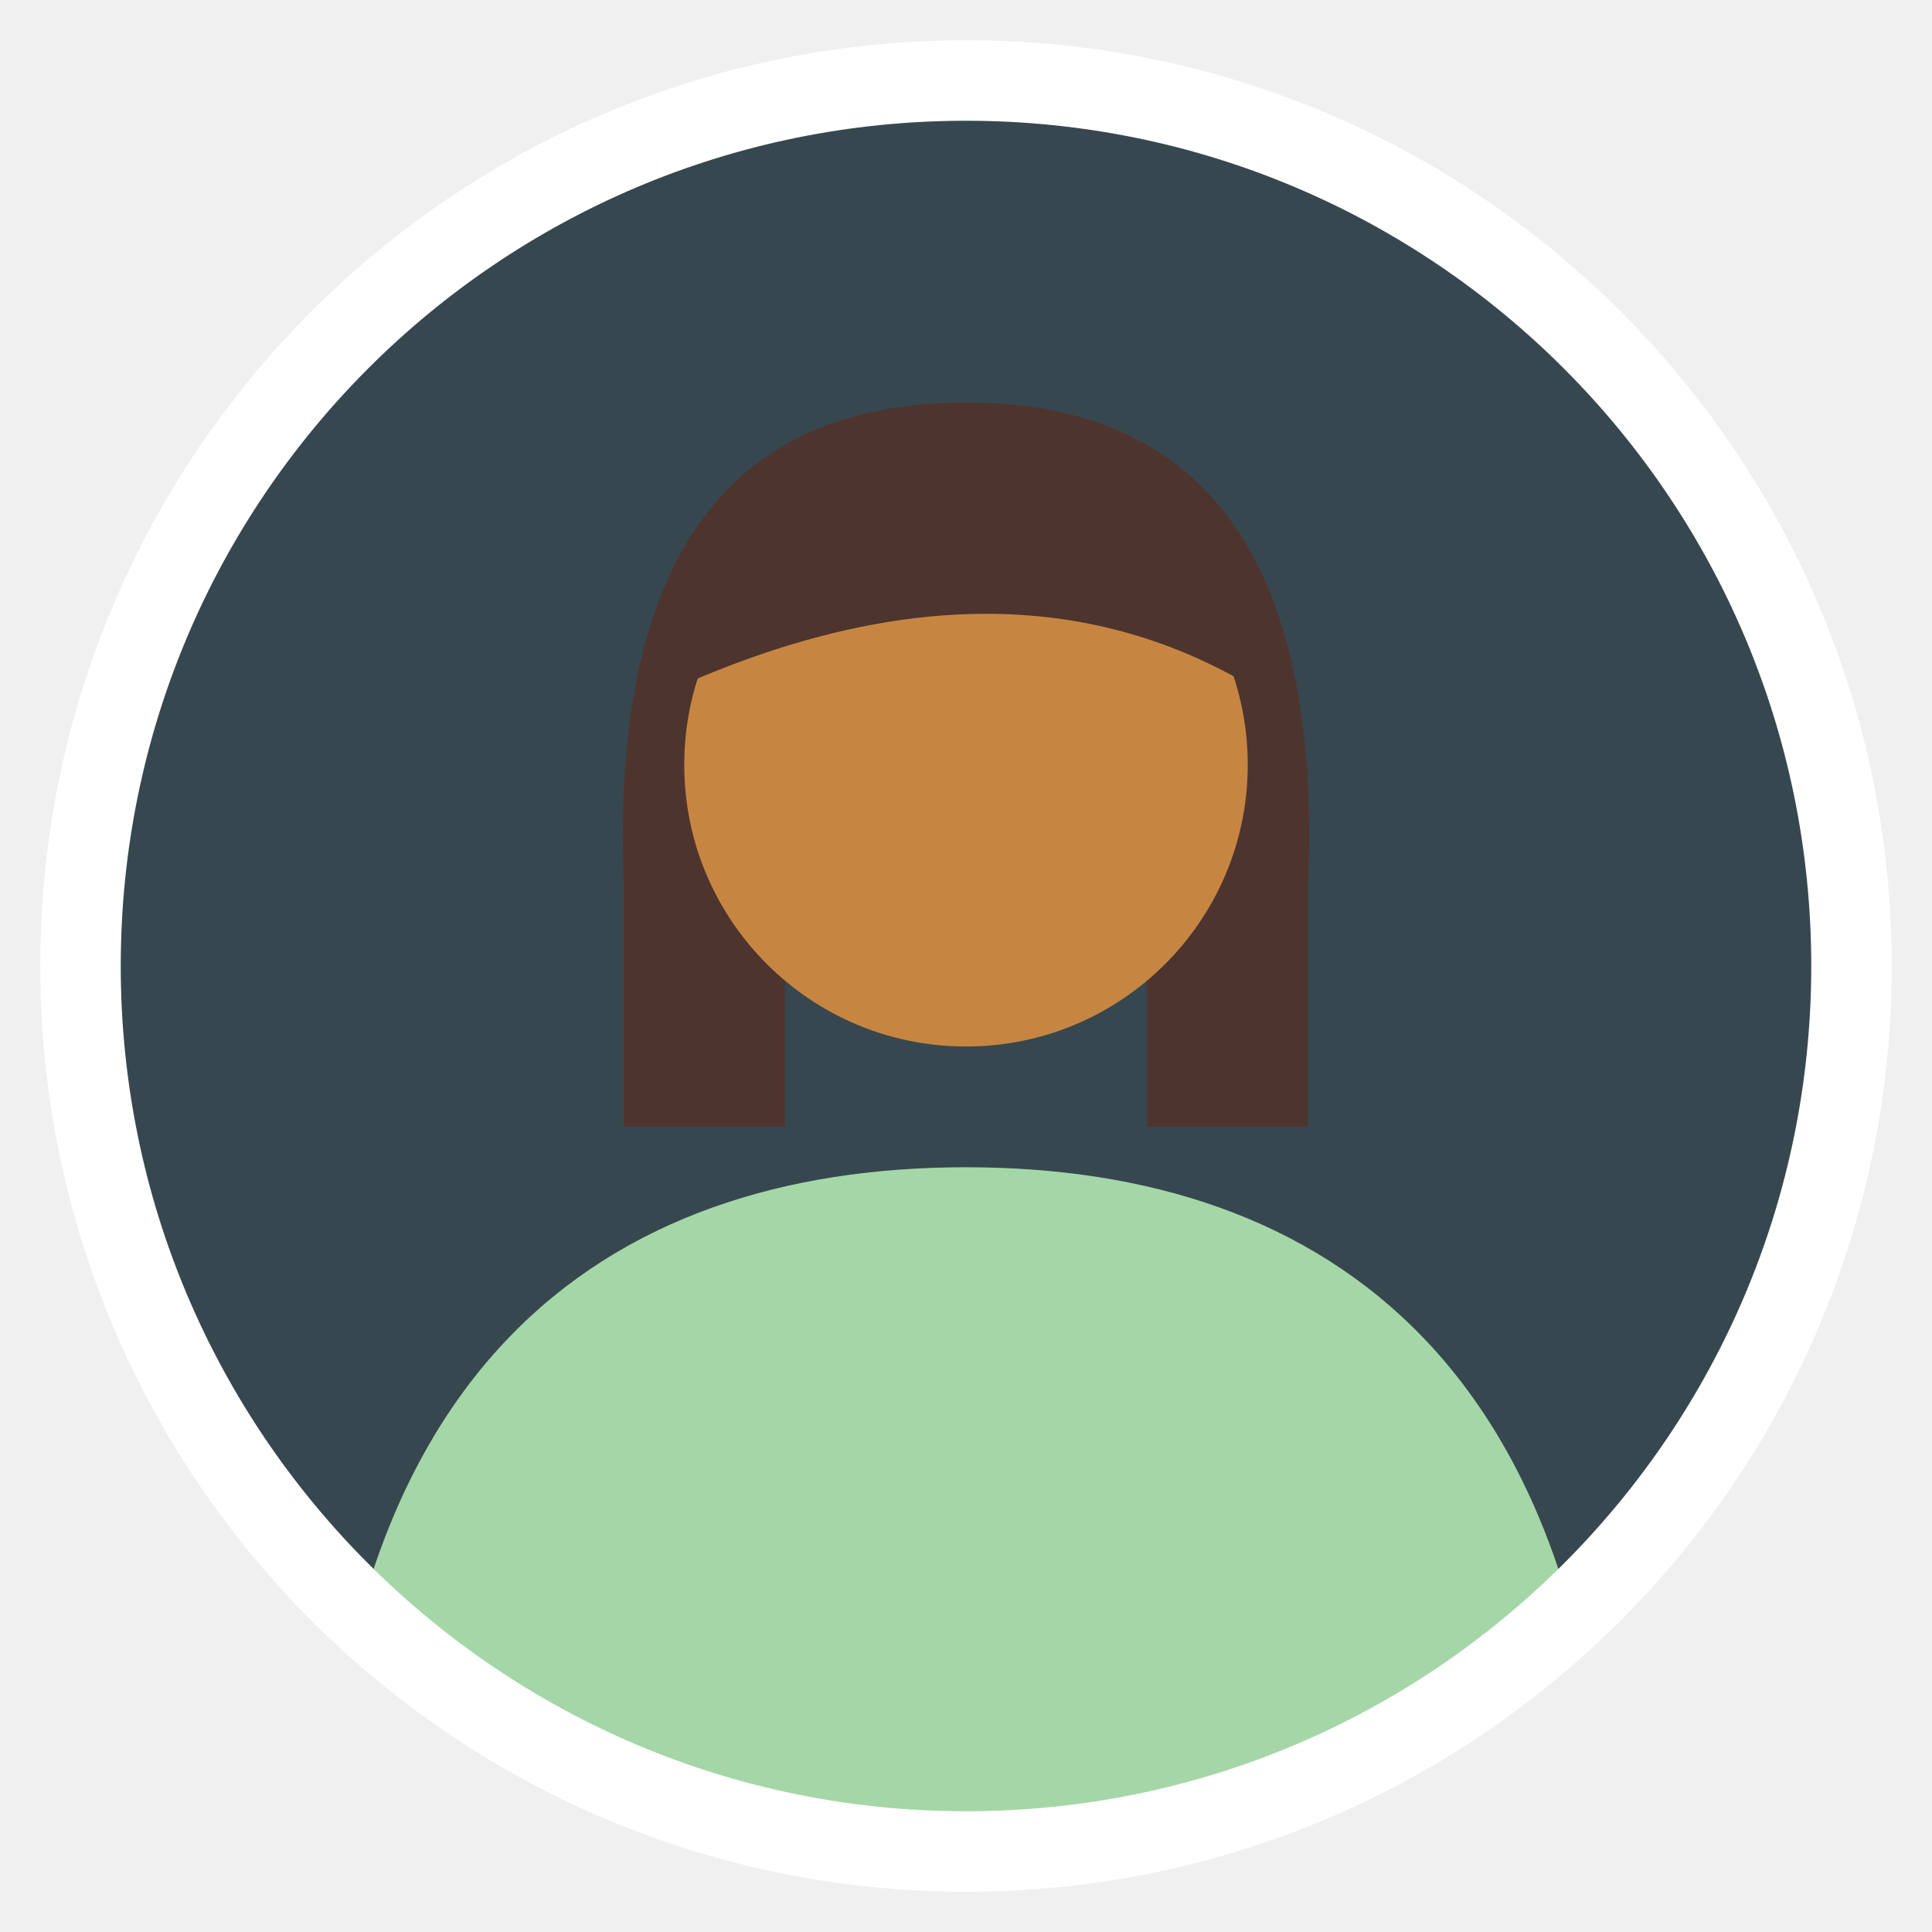
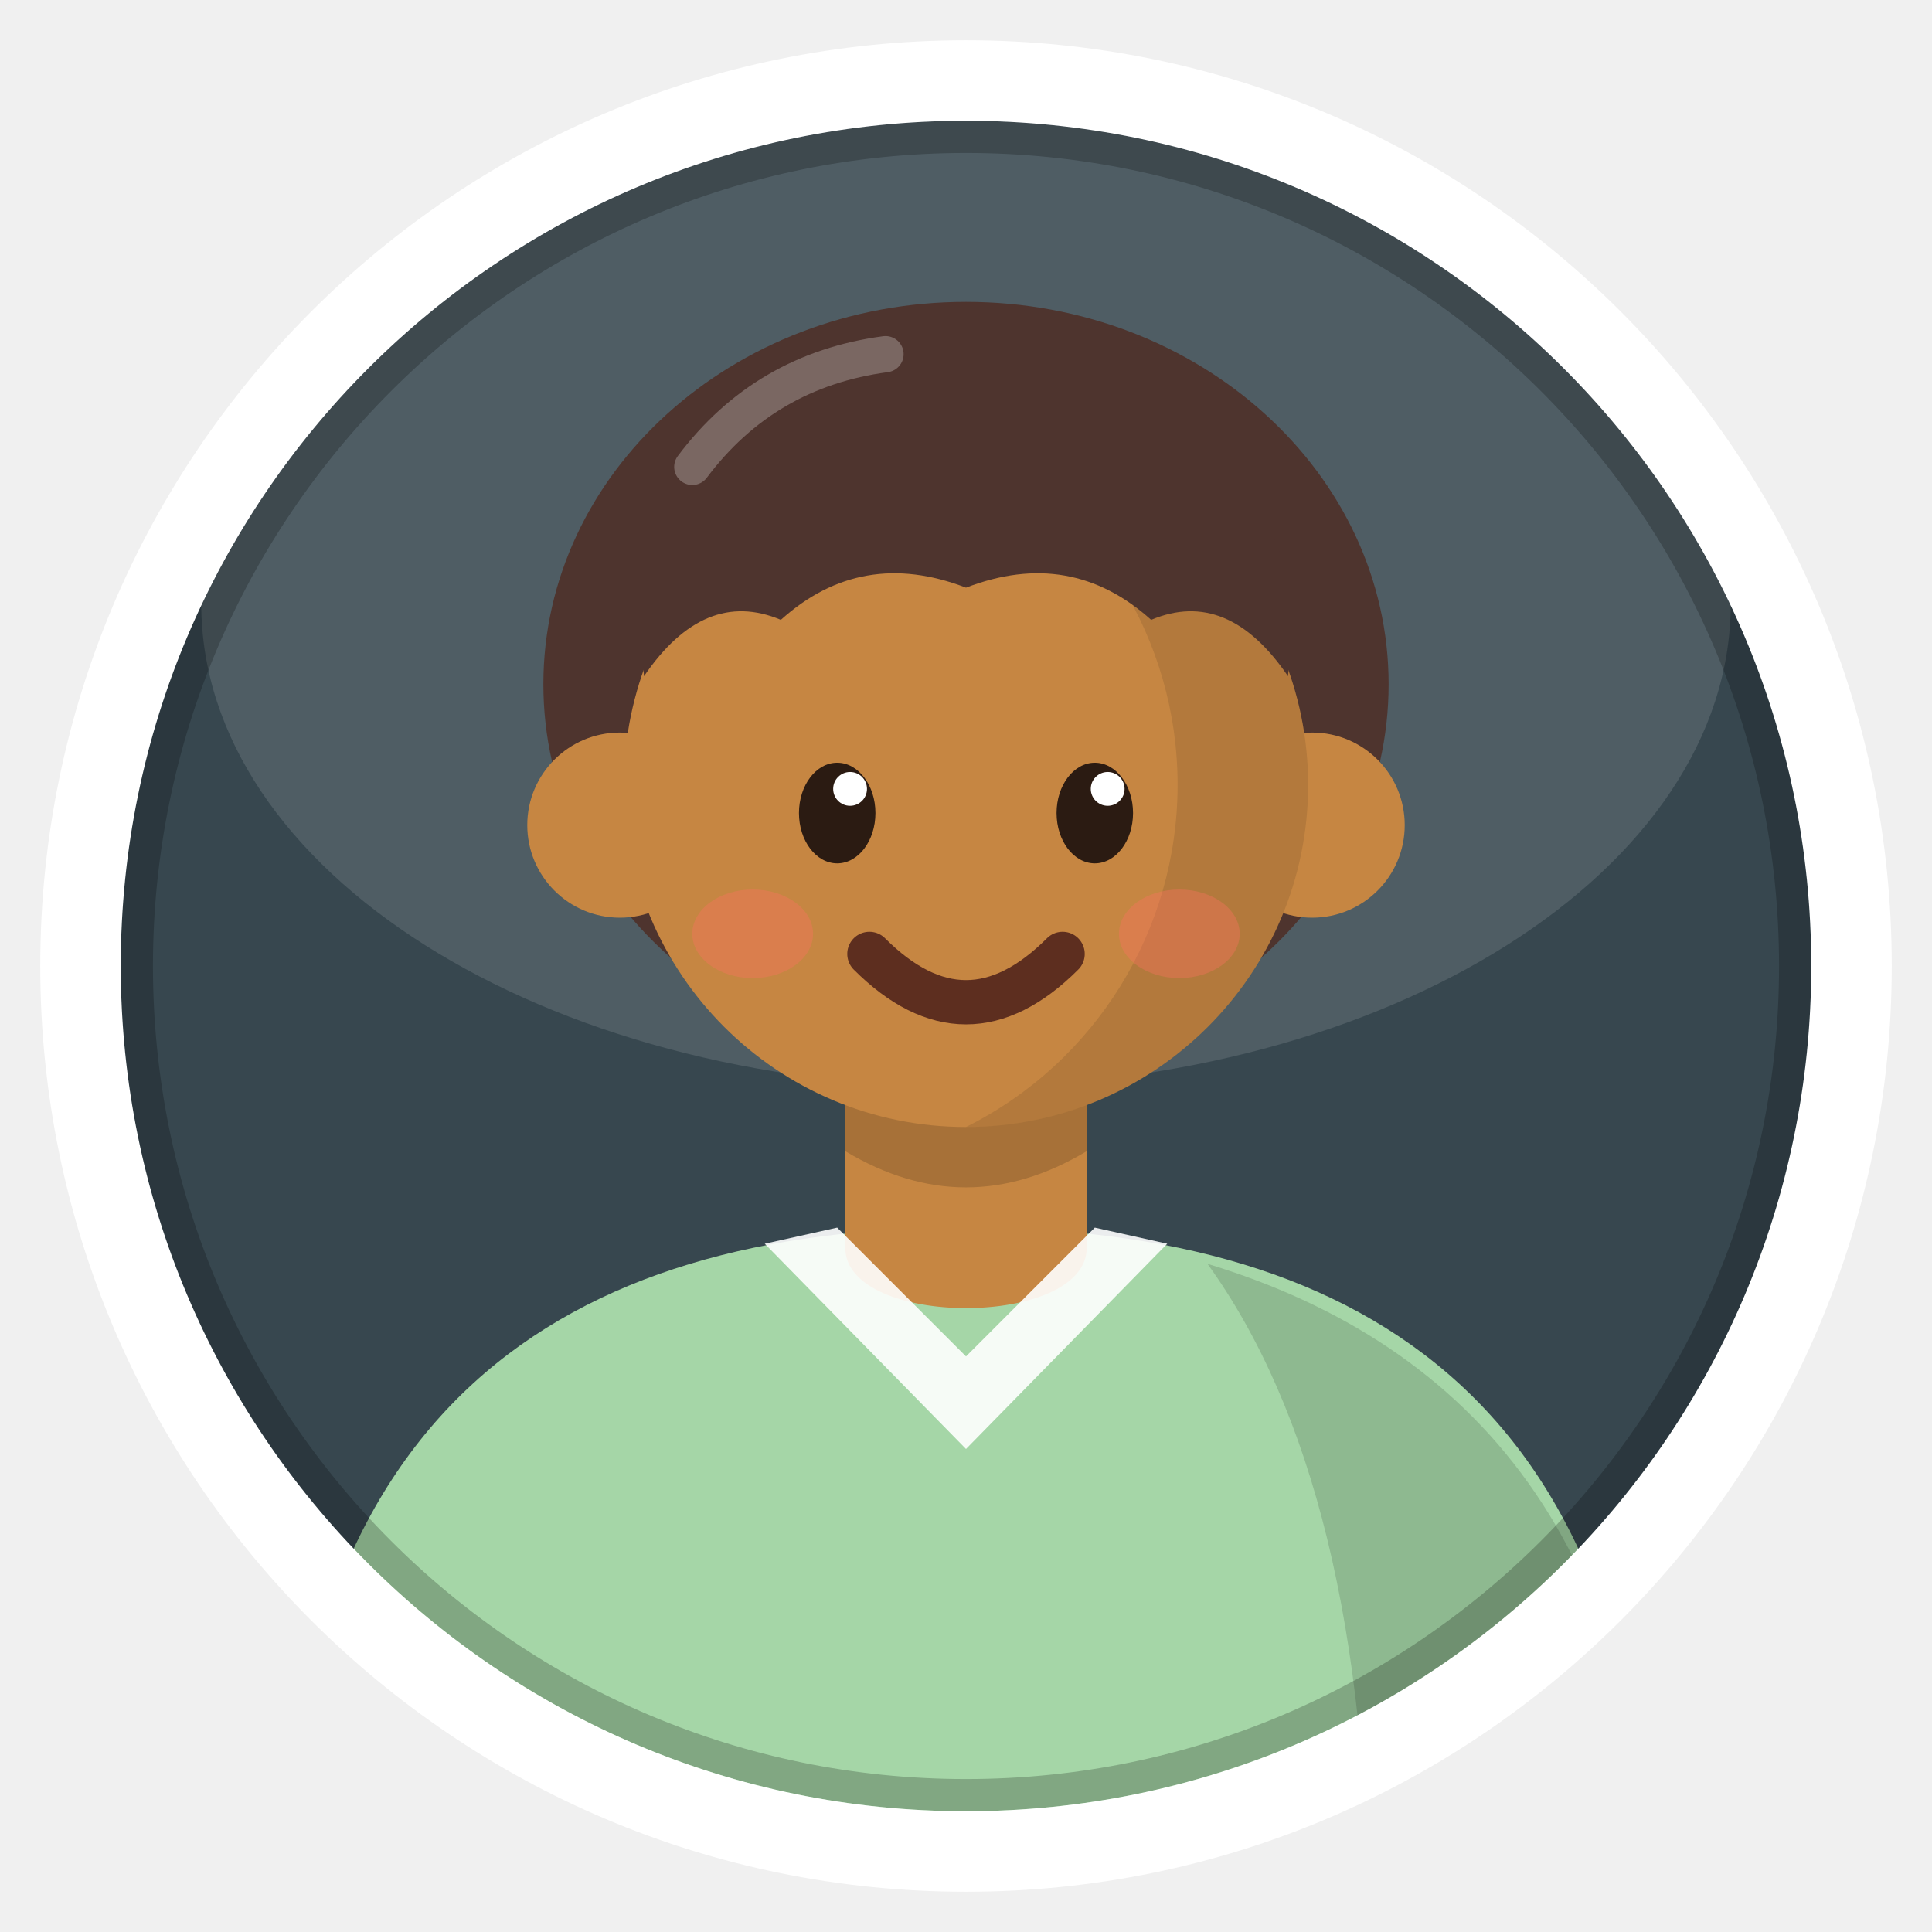
<svg xmlns="http://www.w3.org/2000/svg" width="96" height="96" viewBox="0 0 48 48">
  <defs>
    <clipPath id="c">
      <path d="M2,24 A22,22 0 1,0 46,24 A22,22 0 1,0 2,24 Z" />
    </clipPath>
  </defs>
  <path d="M2,24 A22,22 0 1,0 46,24 A22,22 0 1,0 2,24 Z" fill="#37474F" />
  <g clip-path="url(#c)">
-     <path d="M15.5,22 Q15,10 24,10 Q33,10 32.5,22 L32.5,28 L28.5,28 L28.5,18 L19.5,18 L19.5,28 L15.5,28 Z" fill="#4E342E" />
-     <path d="M8,48 C8,34 15,29 24,29 C33,29 40,34 40,48 Z" fill="#A5D6A7" />
-     <path d="M17,19 A7,7 0 1,0 31,19 A7,7 0 1,0 17,19 Z" fill="#C68642" />
-     <path d="M17,17 Q18,11.5 24,11.5 Q30,11.5 31,17 Q25,13.5 17,17 Z" fill="#4E342E" />
+     <path d="M5,15 A19,12 0 1,0 43,15 A19,12 0 1,0 5,15 Z" fill="#FFFFFF" fill-opacity="0.12" />
+     <path d="M13.5,17 A10.5,9.5 0 1,0 34.5,17 A10.5,9.5 0 1,0 13.5,17 Z" fill="#4E342E" />
+     <path d="M7,48 C7,35 14,30.5 24,30.5 C34,30.5 41,35 41,48 Z" fill="#A5D6A7" />
+     <path d="M30,31.4 C36.6,33.4 41,38.4 41,48 L34,48 C34,40.5 32.6,35 30,31.4 Z" fill="#000000" fill-opacity="0.14" />
+     <path d="M21,25.5 H27 V31 C27,33 21,33 21,31 Z" fill="#C68642" />
+     <path d="M21,26.5 H27 V28.6 C25,29.8 23,29.8 21,28.6 Z" fill="#000000" fill-opacity="0.16" />
+     <path d="M19,30.9 L24,36 L29,30.9 L27.2,30.5 L24,33.7 L20.8,30.5 Z" fill="#FFFFFF" fill-opacity="0.9" />
+     <path d="M13.1,20.5 A2.3,2.3 0 1,0 17.7,20.5 A2.3,2.3 0 1,0 13.1,20.5 Z M30.3,20.5 A2.3,2.3 0 1,0 34.9,20.5 A2.3,2.3 0 1,0 30.3,20.5 Z" fill="#C68642" />
+     <path d="M15.5,19.5 A8.5,8.5 0 1,0 32.5,19.5 A8.5,8.5 0 1,0 15.5,19.5 Z" fill="#C68642" />
+     <path d="M24,11 A8.5,8.5 0 0,1 24,28 A9.5,9.5 0 0,0 24,11 Z" fill="#000000" fill-opacity="0.1" />
+     <path d="M19.85,20.2 A0.95,1.25 0 1,0 21.75,20.2 A0.95,1.25 0 1,0 19.85,20.2 Z M26.25,20.2 A0.95,1.25 0 1,0 28.15,20.2 A0.95,1.25 0 1,0 26.25,20.2 Z" fill="#2B1B12" />
+     <path d="M20.7,19.6 A0.42,0.42 0 1,0 21.54,19.6 A0.42,0.42 0 1,0 20.7,19.6 Z M27.1,19.6 A0.42,0.42 0 1,0 27.94,19.6 A0.42,0.42 0 1,0 27.1,19.6 Z" fill="#FFFFFF" />
+     <path d="M17.2,23.2 A1.5,1.1 0 1,0 20.2,23.2 A1.5,1.1 0 1,0 17.2,23.2 Z M27.8,23.2 A1.5,1.1 0 1,0 30.8,23.2 A1.5,1.1 0 1,0 27.8,23.2 Z" fill="#FF6F61" fill-opacity="0.35" />
+     <path d="M21.6,23.7 Q24,26.1 26.4,23.7" fill="none" stroke="#5D2E1F" stroke-width="1.1" stroke-linecap="round" stroke-linejoin="round" />
+     <path d="M16,16.8 Q15.5,11.5 19.5,11.6 Q21,9.8 24,10.4 Q27,9.8 28.5,11.6 Q32.5,11.5 32,16.8 Q30.5,14.6 28.6,15.4 Q26.6,13.6 24,14.6 Q21.4,13.6 19.4,15.4 Q17.5,14.6 16,16.8 Z" fill="#4E342E" />
+     <path d="M17.2,11.6 Q19,9.2 22,8.8" fill="none" stroke="#FFFFFF" stroke-width="0.9" stroke-linecap="round" stroke-linejoin="round" stroke-opacity="0.25" />
  </g>
+   <path d="M3.4,24 A20.6,20.6 0 1,0 44.6,24 A20.6,20.6 0 1,0 3.4,24 Z" fill="none" stroke="#000000" stroke-width="0.8" stroke-linecap="round" stroke-linejoin="round" stroke-opacity="0.22" />
  <path d="M2,24 A22,22 0 1,0 46,24 A22,22 0 1,0 2,24 Z" fill="none" stroke="#FFFFFF" stroke-width="2" stroke-linecap="round" stroke-linejoin="round" />
</svg>
